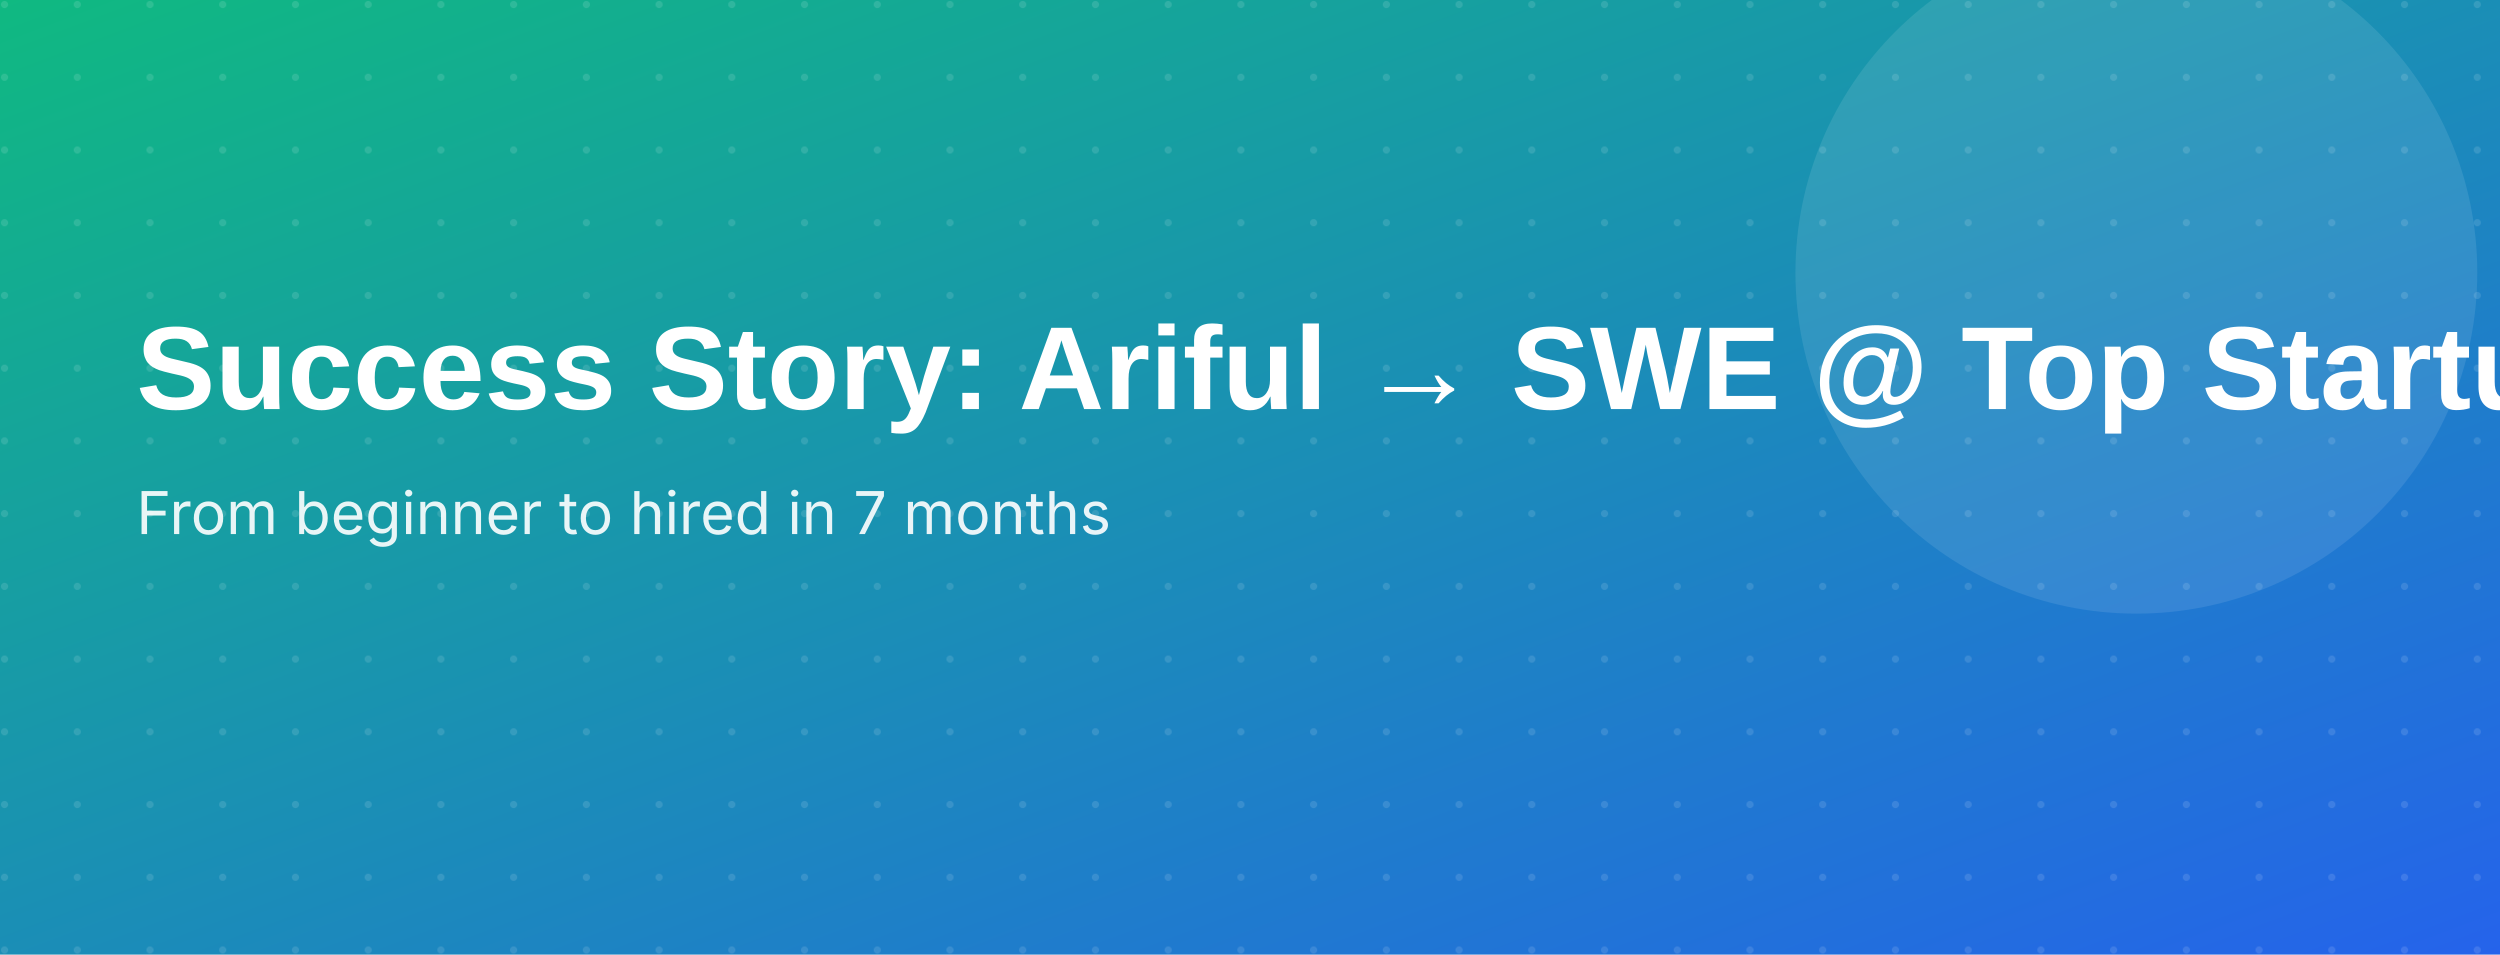
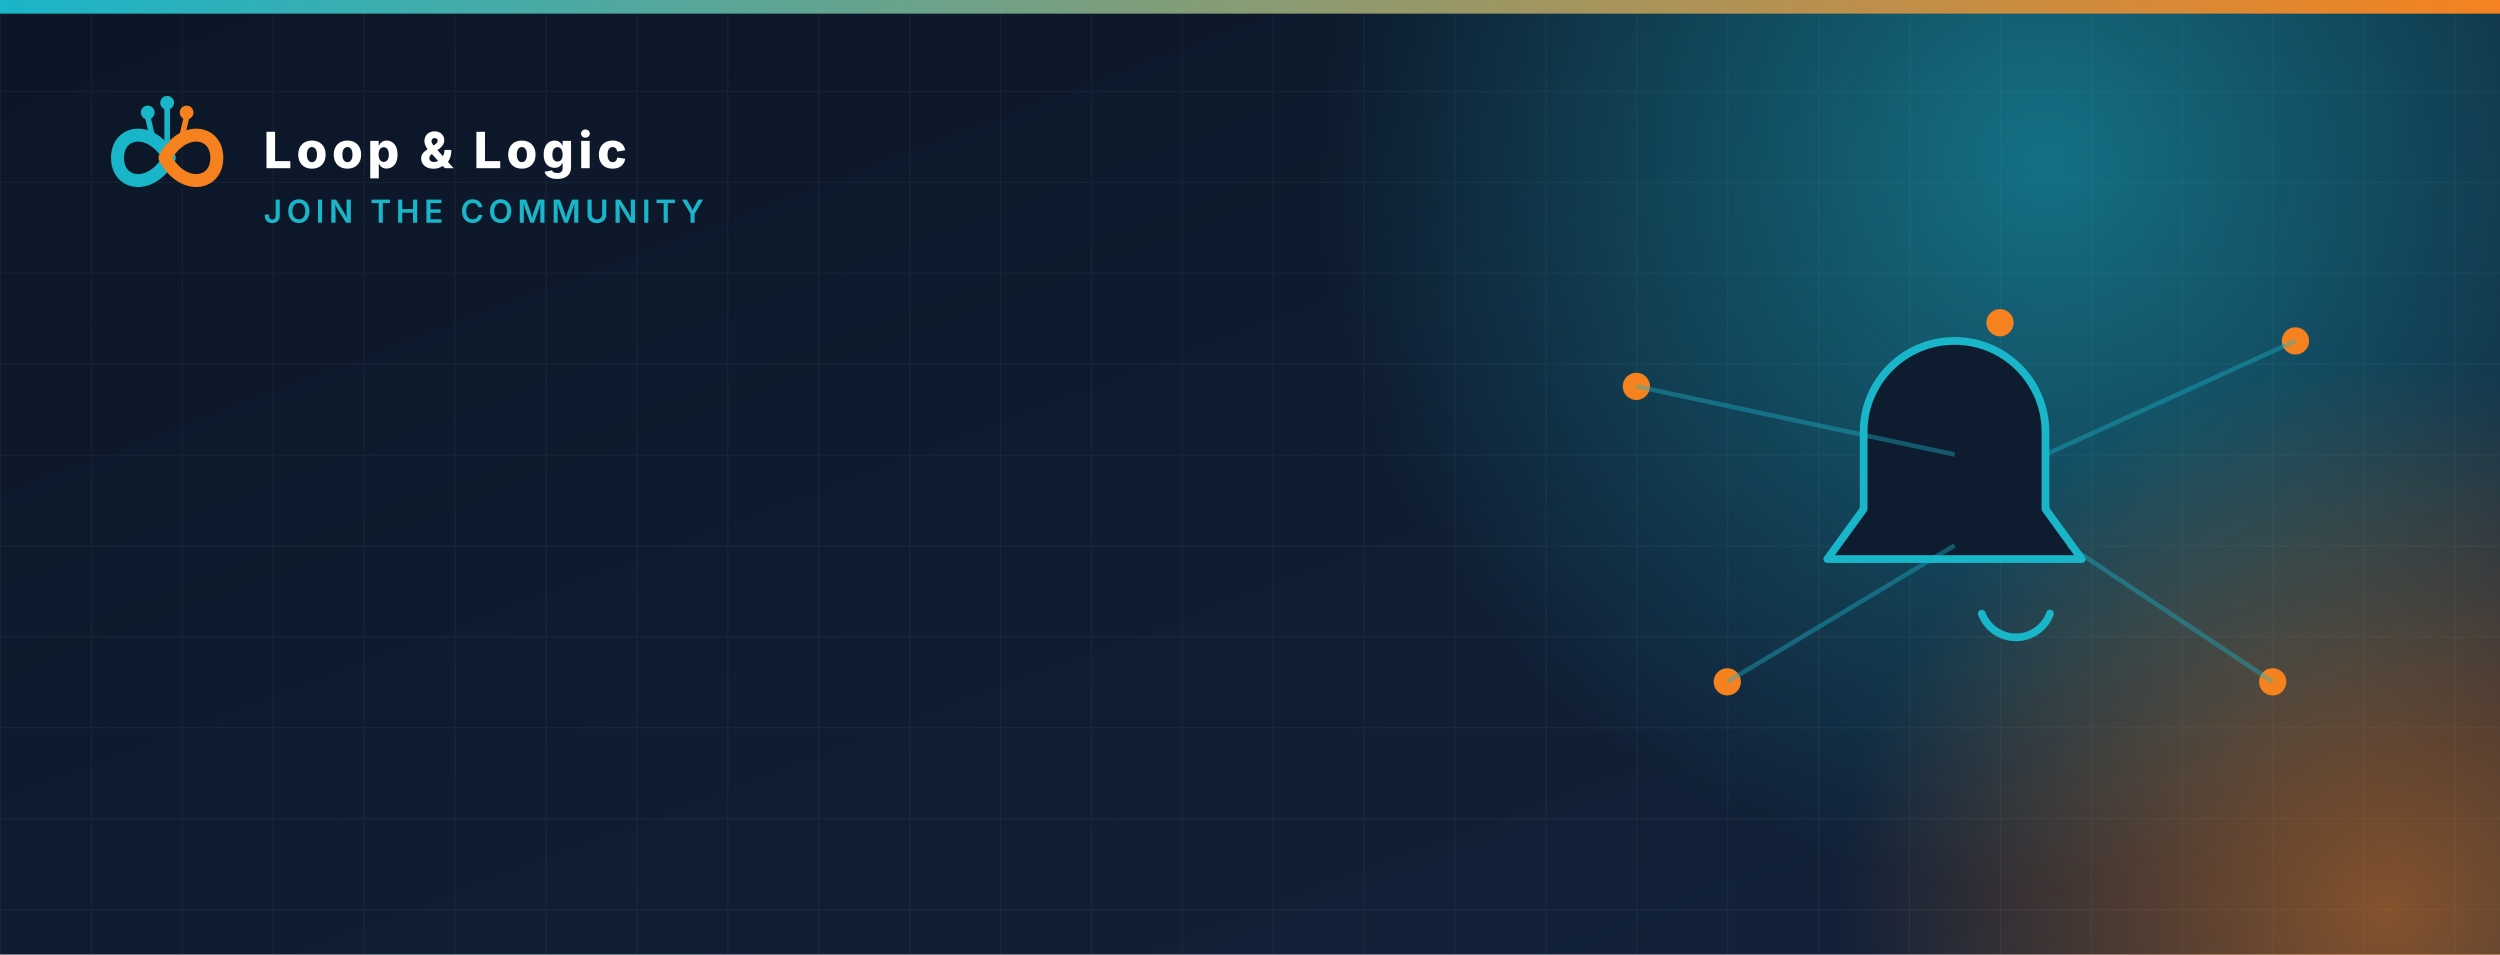
- <svg xmlns="http://www.w3.org/2000/svg" width="1100" height="420" viewBox="0 0 1100 420">
+ <svg xmlns="http://www.w3.org/2000/svg" width="1100" height="420" viewBox="0 0 1100 420" role="img" aria-label="Loop and Logic banner">
  <defs>
-     <linearGradient id="s" x1="0" y1="0" x2="1" y2="1">
-       <stop offset="0" stop-color="#10B981" />
-       <stop offset="1" stop-color="#2563EB" />
+     <linearGradient id="bg" x1="0" y1="0" x2="1" y2="1">
+       <stop offset="0" stop-color="#0B1626" />
+       <stop offset="1" stop-color="#13233B" />
    </linearGradient>
-     <pattern id="d" width="32" height="32" patternUnits="userSpaceOnUse">
-       <circle cx="2" cy="2" r="1.6" fill="#fff" opacity="0.12" />
+     <radialGradient id="gA" cx="50%" cy="50%" r="50%">
+       <stop offset="0" stop-color="#19B5C9" stop-opacity="0.55" />
+       <stop offset="1" stop-color="#19B5C9" stop-opacity="0" />
+     </radialGradient>
+     <radialGradient id="gB" cx="50%" cy="50%" r="50%">
+       <stop offset="0" stop-color="#F5821F" stop-opacity="0.5" />
+       <stop offset="1" stop-color="#F5821F" stop-opacity="0" />
+     </radialGradient>
+     <pattern id="grid" width="40" height="40" patternUnits="userSpaceOnUse">
+       <path d="M40 0H0V40" fill="none" stroke="#ffffff" stroke-opacity="0.045" stroke-width="1" />
    </pattern>
+     <linearGradient id="acc" x1="0" y1="0" x2="1" y2="0">
+       <stop offset="0" stop-color="#19B5C9" />
+       <stop offset="1" stop-color="#F5821F" />
+     </linearGradient>
  </defs>
-   <rect width="1100" height="420" fill="url(#s)" />
-   <rect width="1100" height="420" fill="url(#d)" />
-   <circle cx="940" cy="120" r="150" fill="#fff" opacity="0.10" />
-   <text x="60" y="180" font-family="Poppins, Arial" font-size="52" font-weight="800" fill="#fff">Success Story: Ariful → SWE @ Top Startup</text>
-   <text x="60" y="235" font-family="Inter, Arial" font-size="26" fill="#fff" opacity="0.9">From beginner to hired in 7 months</text>
+   <rect width="1100" height="420" fill="url(#bg)" />
+   <rect width="1100" height="420" fill="url(#grid)" />
+   <circle cx="900" cy="70" r="320" fill="url(#gA)" />
+   <circle cx="1050" cy="400" r="240" fill="url(#gB)" />
+   <rect x="0" y="0" width="1100" height="6" fill="url(#acc)" />
+   <g transform="translate(820,120)" fill="none" stroke="#19B5C9" stroke-width="3.4" stroke-linecap="round" stroke-linejoin="round">
+     <path d="M40 30 a40 40 0 0 1 40 40 v34 l16 22 h-112 l16 -22 v-34 a40 40 0 0 1 40 -40z" fill="#0E1C30" />
+     <path d="M52 150 a16 16 0 0 0 30 0" />
+     <circle cx="60" cy="22" r="6" fill="#F5821F" stroke="none" />
+   </g>
+   <g fill="#F5821F">
+     <circle cx="720" cy="170" r="6" />
+     <circle cx="1010" cy="150" r="6" />
+     <circle cx="760" cy="300" r="6" />
+     <circle cx="1000" cy="300" r="6" />
+   </g>
+   <g stroke="#19B5C9" stroke-opacity="0.4" stroke-width="2">
+     <line x1="720" y1="170" x2="860" y2="200" />
+     <line x1="1010" y1="150" x2="900" y2="200" />
+     <line x1="760" y1="300" x2="860" y2="240" />
+     <line x1="1000" y1="300" x2="910" y2="240" />
+   </g>
+   <g transform="translate(46,40) scale(0.95)">
+     <g fill="none" stroke-linecap="round" stroke-linejoin="round">
+       <path d="M30 31 C 22 16, 6 18, 6 31 C 6 44, 22 46, 30 31" stroke="#19B5C9" stroke-width="6" />
+       <path d="M28 31 C 36 16, 52 18, 52 31 C 52 44, 36 46, 28 31" stroke="#F5821F" stroke-width="6" />
+       <path d="M23 25 L20 12" stroke="#19B5C9" stroke-width="2.6" />
+       <path d="M29 23 L29 7" stroke="#19B5C9" stroke-width="2.6" />
+       <path d="M35 25 L38 12" stroke="#F5821F" stroke-width="2.6" />
+     </g>
+     <circle cx="20" cy="10" r="3.2" fill="#19B5C9" />
+     <circle cx="29" cy="5.5" r="3.2" fill="#19B5C9" />
+     <circle cx="38" cy="10" r="3.2" fill="#F5821F" />
+   </g>
+   <text x="116" y="74" font-family="Inter, Arial, sans-serif" font-size="22" font-weight="800" letter-spacing="2" fill="#fff">Loop &amp; Logic</text>
+   <text x="116" y="98" font-family="Inter, Arial, sans-serif" font-size="14" font-weight="600" letter-spacing="2" fill="#19B5C9">JOIN THE COMMUNITY</text>
</svg>
